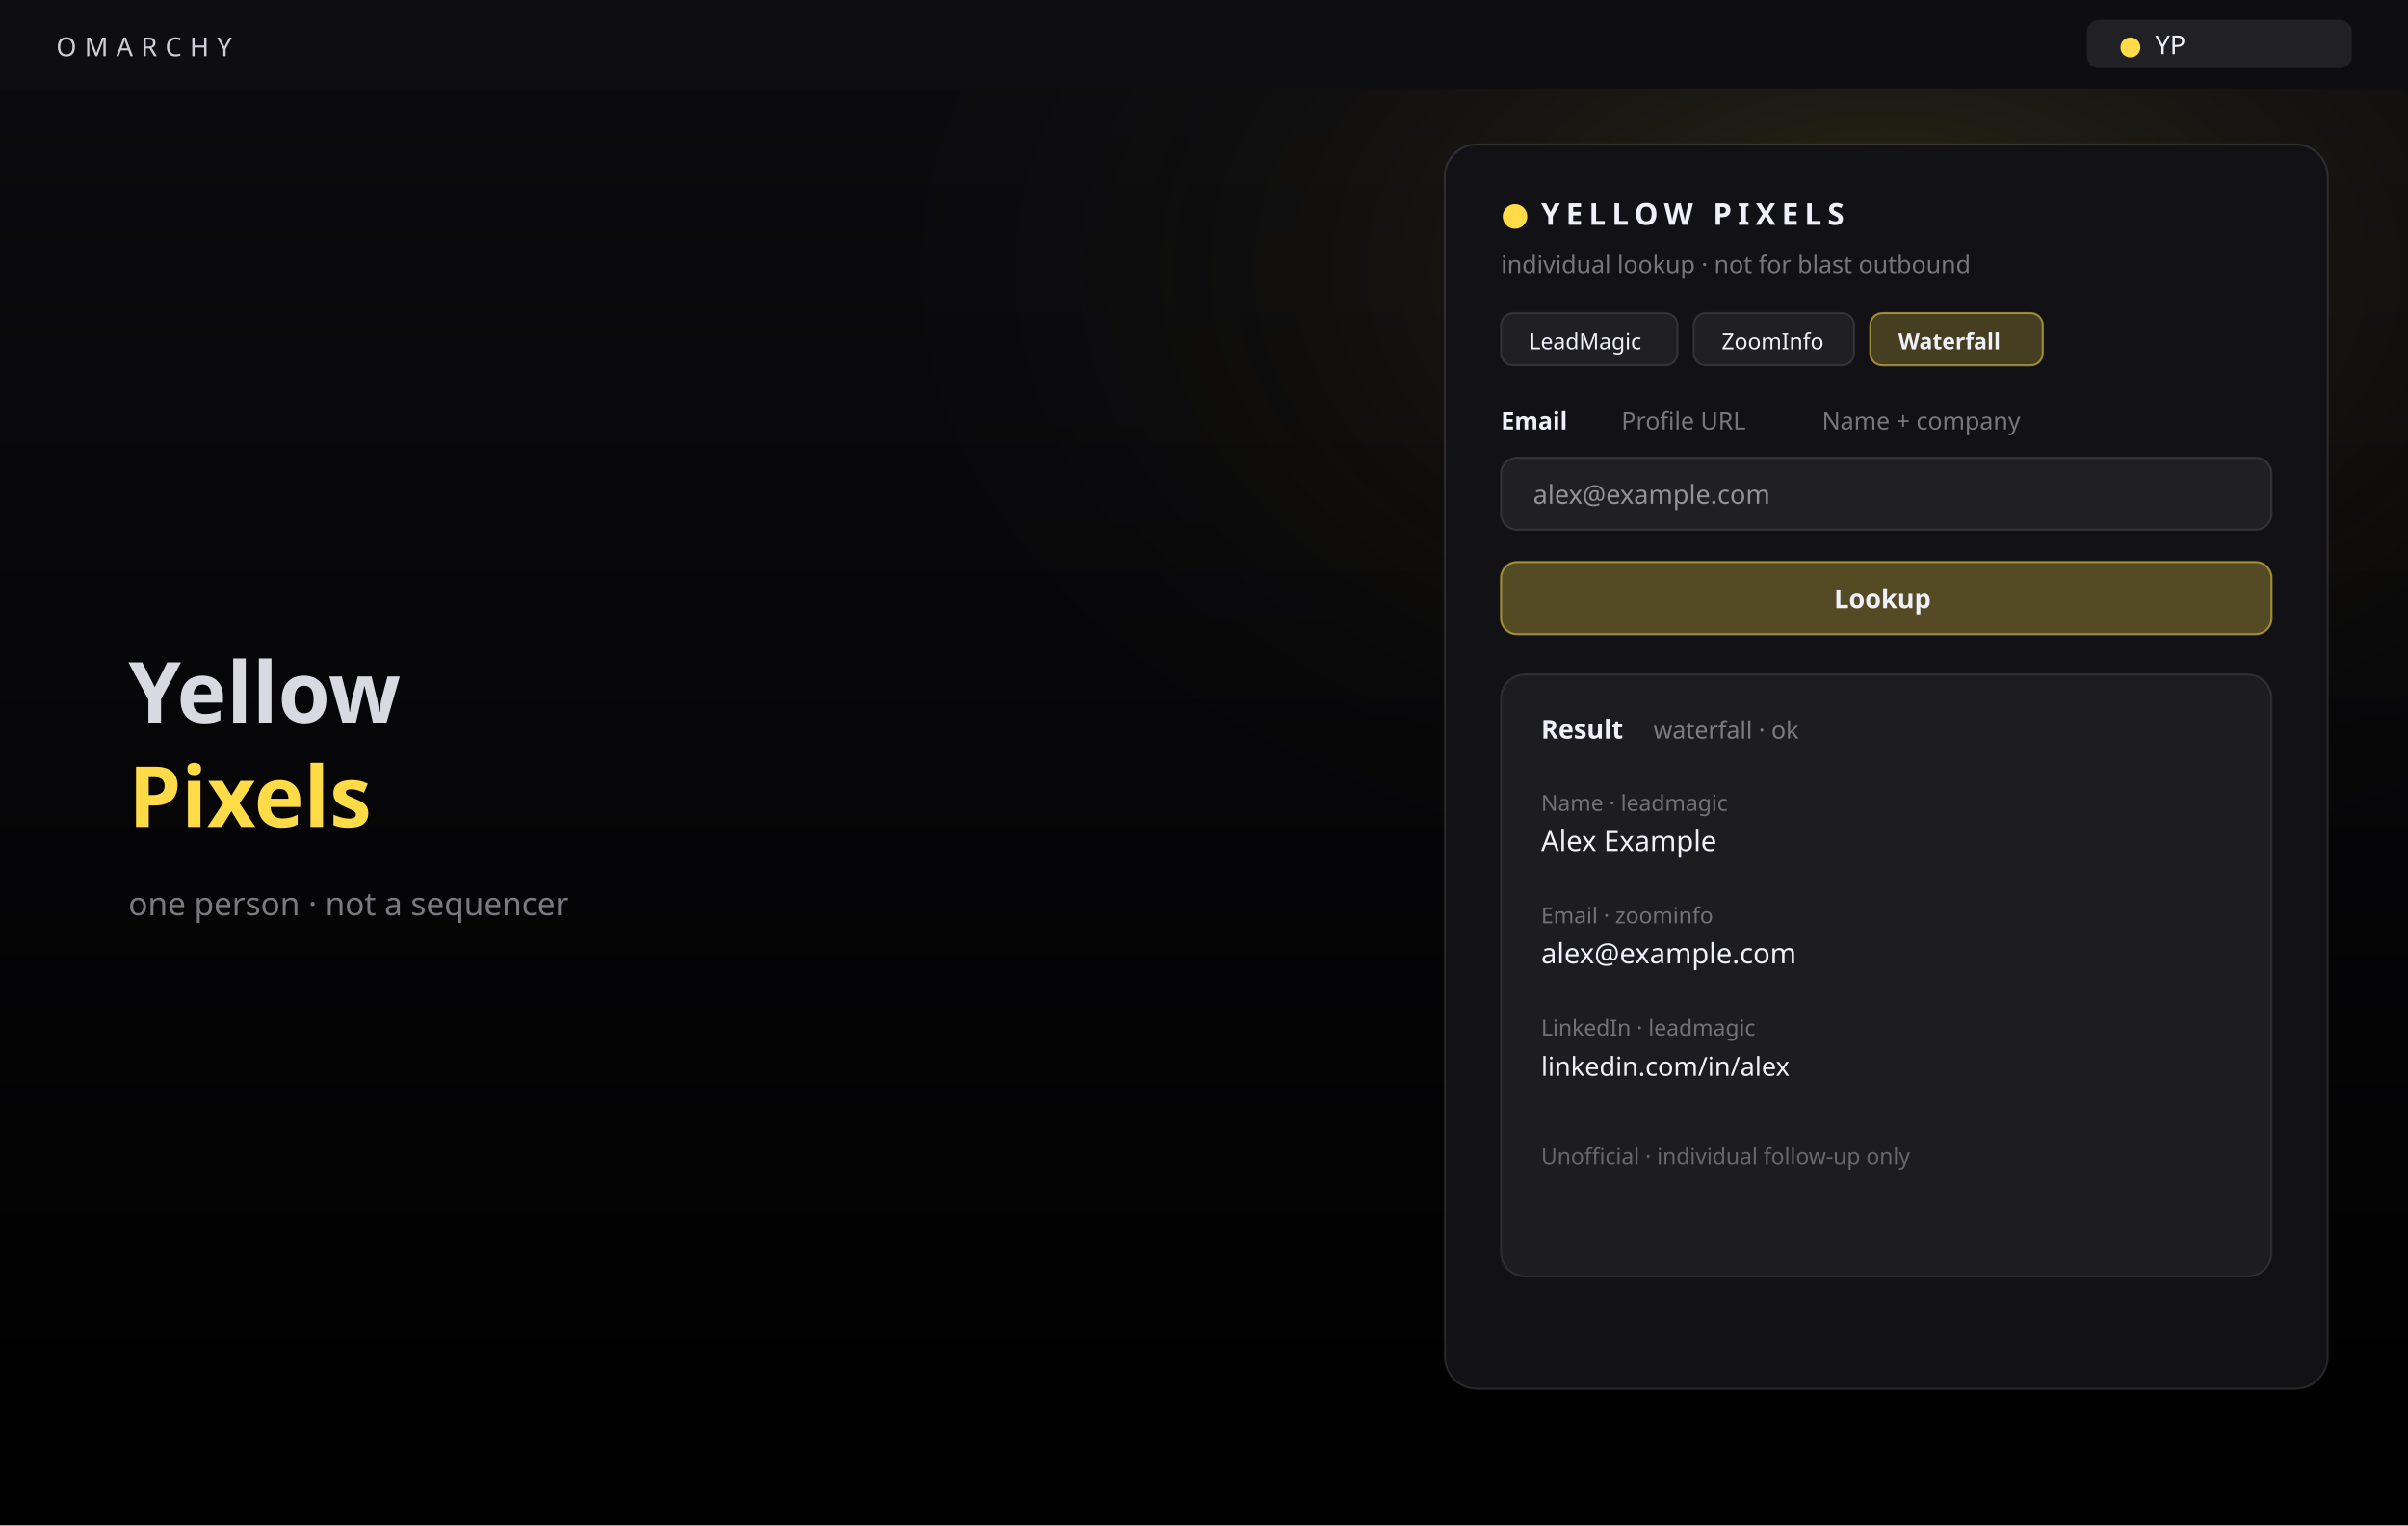
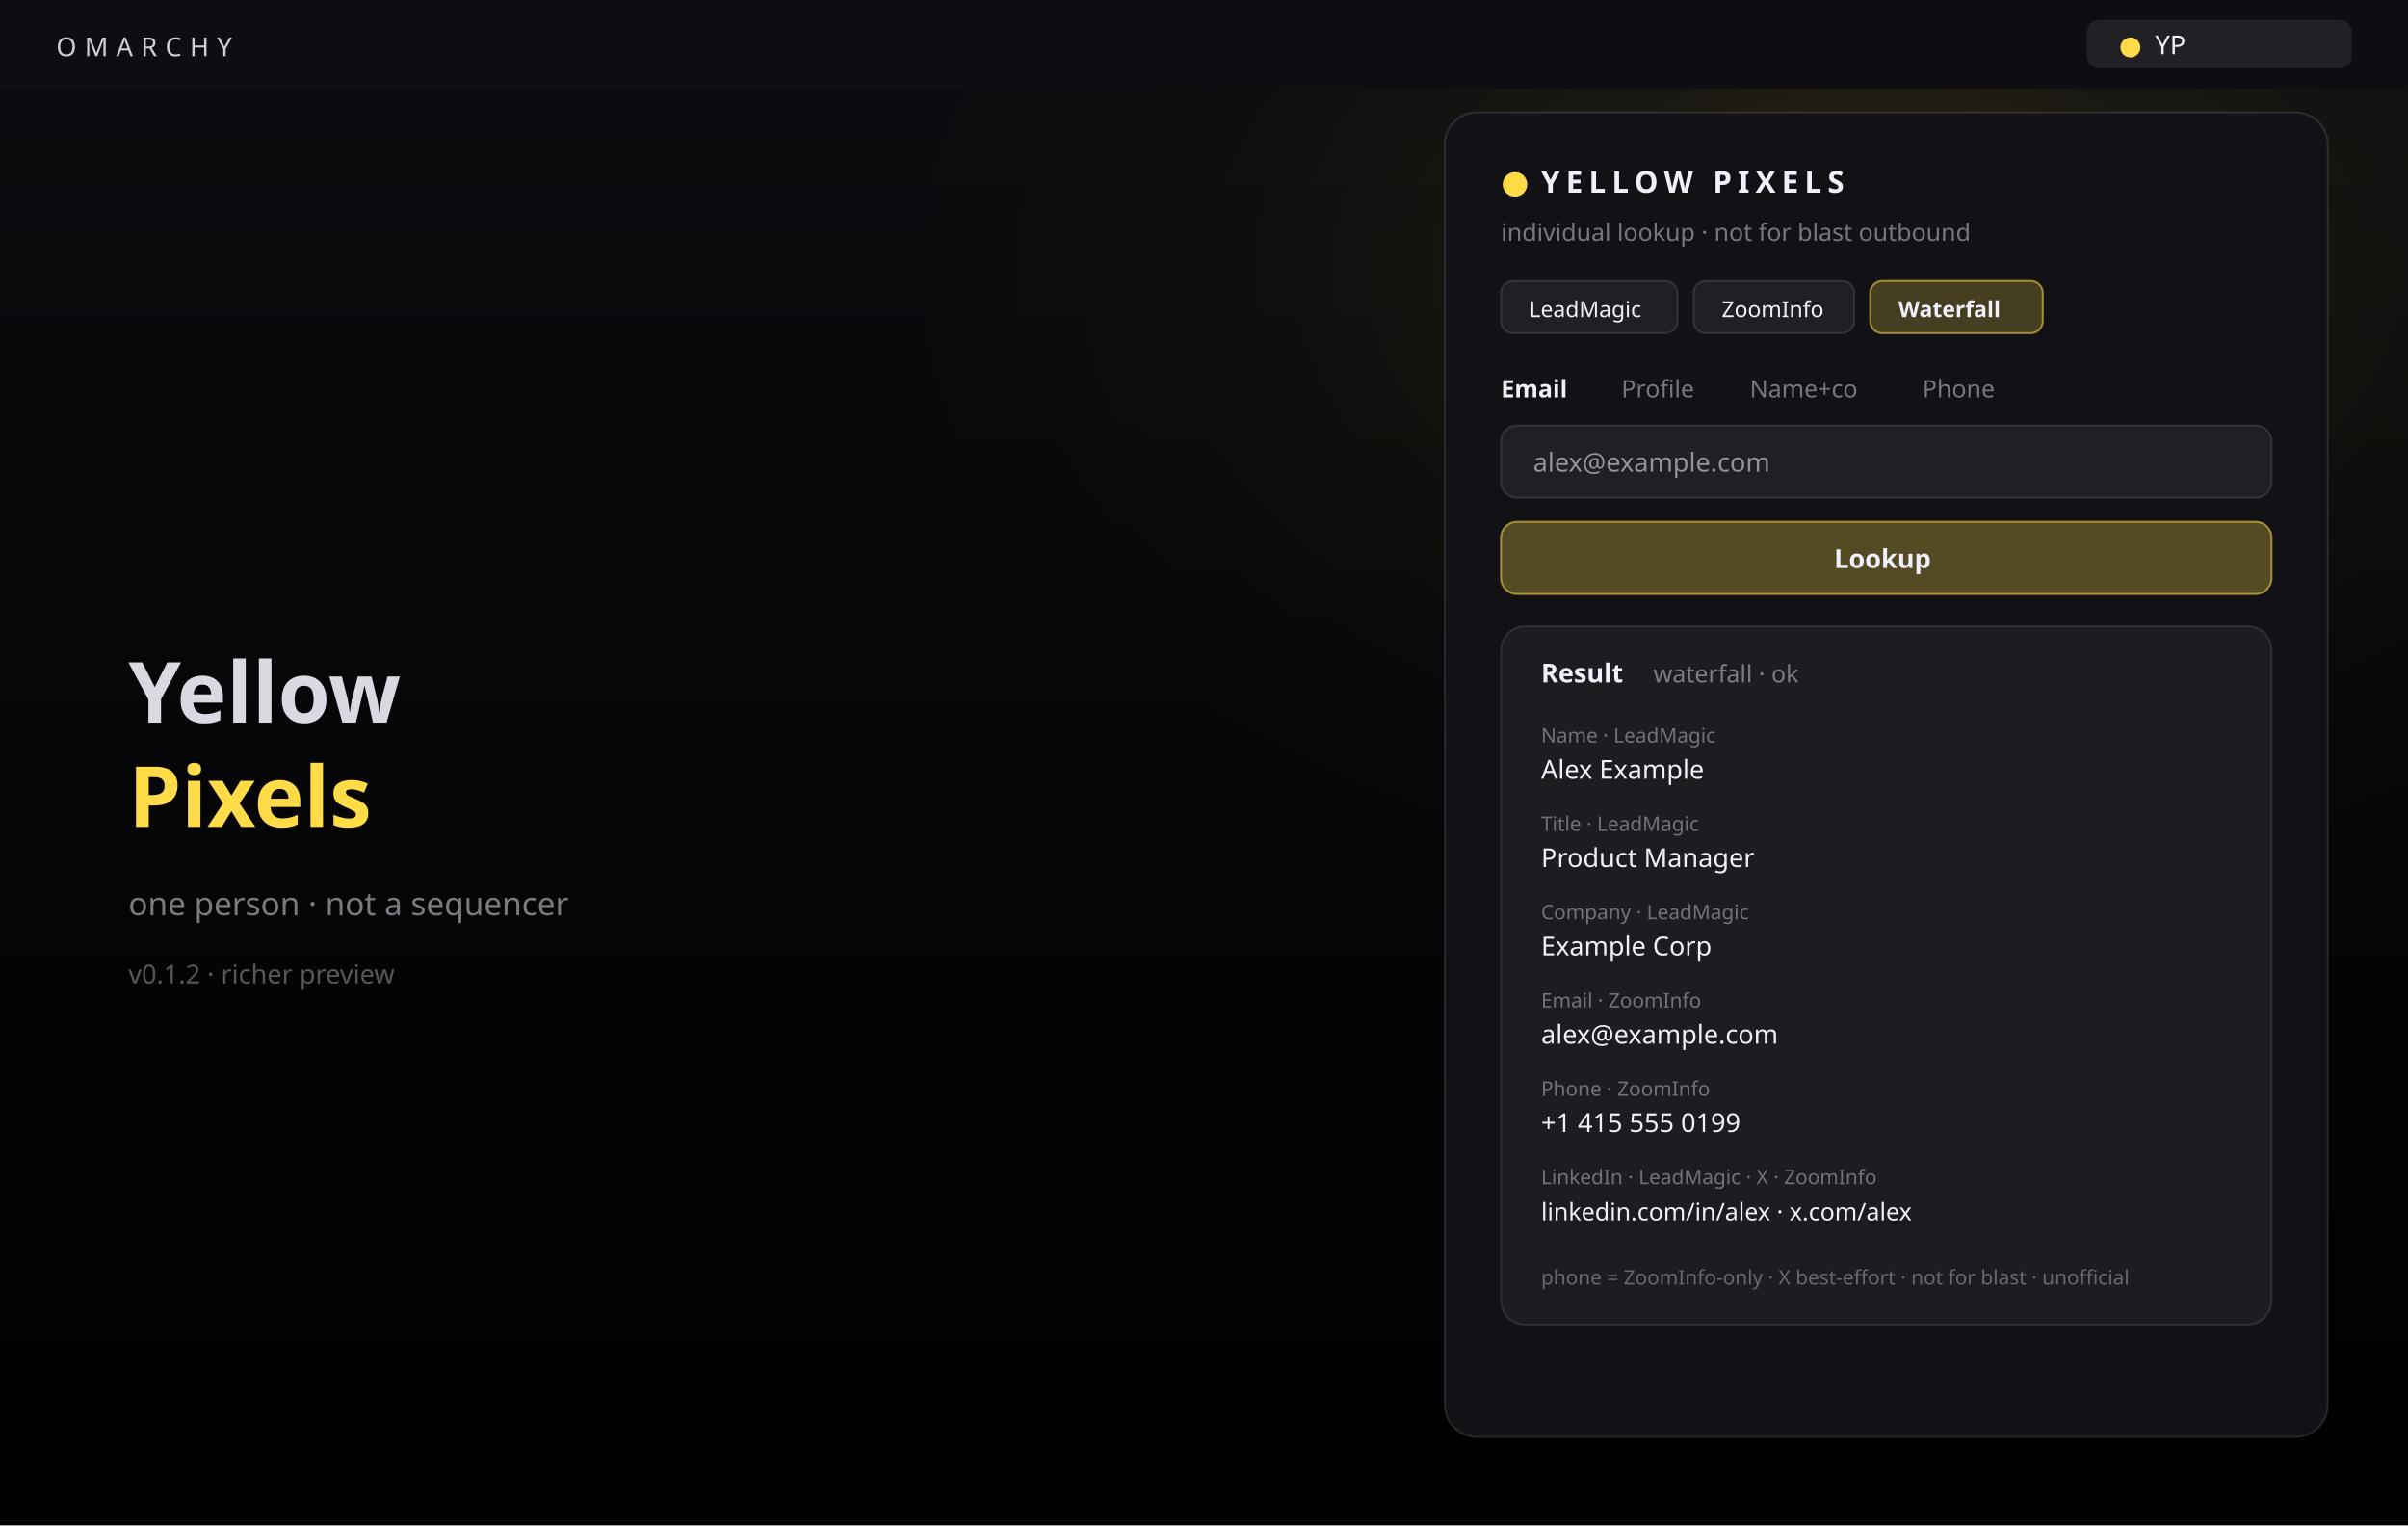
<svg xmlns="http://www.w3.org/2000/svg" width="1200" height="760" viewBox="0 0 1200 760" role="img" aria-label="Yellow Pixels marketplace preview">
  <defs>
    <linearGradient id="desk" x1="0" y1="0" x2="0" y2="1">
      <stop offset="0%" stop-color="#0c0c10" />
      <stop offset="100%" stop-color="#000000" />
    </linearGradient>
    <radialGradient id="glow" cx="78%" cy="18%" r="45%">
      <stop offset="0%" stop-color="#ffdb47" stop-opacity="0.14" />
      <stop offset="100%" stop-color="#000" stop-opacity="0" />
    </radialGradient>
  </defs>
  <rect width="1200" height="760" fill="url(#desk)" />
  <rect width="1200" height="760" fill="url(#glow)" />
  <rect x="0" y="0" width="1200" height="44" fill="#0e0e12" opacity="0.95" />
  <text x="28" y="28" fill="#f0f0fa" font-family="ui-sans-serif, system-ui, sans-serif" font-size="13" letter-spacing="4" opacity="0.85">OMARCHY</text>
  <rect x="1040" y="10" width="132" height="24" rx="6" fill="rgba(240,240,250,0.08)" />
  <text x="1056" y="27" fill="#ffdb47" font-family="ui-sans-serif, system-ui, sans-serif" font-size="13">●</text>
  <text x="1074" y="27" fill="#f0f0fa" font-family="ui-sans-serif, system-ui, sans-serif" font-size="13">YP</text>
-   <rect x="720" y="72" width="440" height="620" rx="16" fill="#121216" stroke="rgba(240,240,250,0.12)" />
-   <text x="748" y="112" fill="#ffdb47" font-family="ui-sans-serif, system-ui, sans-serif" font-size="16">●</text>
-   <text x="768" y="112" fill="#f0f0fa" font-family="ui-sans-serif, system-ui, sans-serif" font-size="15" font-weight="700" letter-spacing="3">YELLOW PIXELS</text>
-   <text x="748" y="136" fill="#f0f0fa" font-family="ui-sans-serif, system-ui, sans-serif" font-size="12" opacity="0.45">individual lookup · not for blast outbound</text>
-   <rect x="748" y="156" width="88" height="26" rx="6" fill="rgba(240,240,250,0.06)" stroke="rgba(240,240,250,0.12)" />
-   <text x="762" y="174" fill="#f0f0fa" font-size="11" font-family="ui-sans-serif, system-ui, sans-serif">LeadMagic</text>
-   <rect x="844" y="156" width="80" height="26" rx="6" fill="rgba(240,240,250,0.06)" stroke="rgba(240,240,250,0.12)" />
-   <text x="858" y="174" fill="#f0f0fa" font-size="11" font-family="ui-sans-serif, system-ui, sans-serif">ZoomInfo</text>
-   <rect x="932" y="156" width="86" height="26" rx="6" fill="rgba(255,219,71,0.22)" stroke="rgba(255,219,71,0.55)" />
-   <text x="946" y="174" fill="#f0f0fa" font-size="11" font-family="ui-sans-serif, system-ui, sans-serif" font-weight="700">Waterfall</text>
-   <text x="748" y="214" fill="#f0f0fa" font-size="12" font-family="ui-sans-serif, system-ui, sans-serif" font-weight="700">Email</text>
-   <text x="808" y="214" fill="#f0f0fa" font-size="12" font-family="ui-sans-serif, system-ui, sans-serif" opacity="0.45">Profile URL</text>
-   <text x="908" y="214" fill="#f0f0fa" font-size="12" font-family="ui-sans-serif, system-ui, sans-serif" opacity="0.45">Name + company</text>
-   <rect x="748" y="228" width="384" height="36" rx="8" fill="rgba(240,240,250,0.06)" stroke="rgba(240,240,250,0.12)" />
-   <text x="764" y="251" fill="#f0f0fa" font-size="13" font-family="ui-sans-serif, system-ui, sans-serif" opacity="0.55">alex@example.com</text>
-   <rect x="748" y="280" width="384" height="36" rx="8" fill="rgba(255,219,71,0.28)" stroke="rgba(255,219,71,0.55)" />
-   <text x="914" y="303" fill="#f0f0fa" font-size="13" font-family="ui-sans-serif, system-ui, sans-serif" font-weight="700">Lookup</text>
-   <rect x="748" y="336" width="384" height="300" rx="12" fill="rgba(240,240,250,0.05)" stroke="rgba(240,240,250,0.1)" />
-   <text x="768" y="368" fill="#f0f0fa" font-size="13" font-family="ui-sans-serif, system-ui, sans-serif" font-weight="700">Result</text>
-   <text x="824" y="368" fill="#f0f0fa" font-size="12" font-family="ui-sans-serif, system-ui, sans-serif" opacity="0.45">waterfall · ok</text>
-   <text x="768" y="404" fill="#f0f0fa" font-size="11" font-family="ui-sans-serif, system-ui, sans-serif" opacity="0.4">Name · leadmagic</text>
-   <text x="768" y="424" fill="#f0f0fa" font-size="14" font-family="ui-sans-serif, system-ui, sans-serif">Alex Example</text>
-   <text x="768" y="460" fill="#f0f0fa" font-size="11" font-family="ui-sans-serif, system-ui, sans-serif" opacity="0.4">Email · zoominfo</text>
-   <text x="768" y="480" fill="#f0f0fa" font-size="14" font-family="ui-sans-serif, system-ui, sans-serif">alex@example.com</text>
-   <text x="768" y="516" fill="#f0f0fa" font-size="11" font-family="ui-sans-serif, system-ui, sans-serif" opacity="0.4">LinkedIn · leadmagic</text>
-   <text x="768" y="536" fill="#f0f0fa" font-size="13" font-family="ui-sans-serif, system-ui, sans-serif">linkedin.com/in/alex</text>
-   <text x="768" y="580" fill="#f0f0fa" font-size="11" font-family="ui-sans-serif, system-ui, sans-serif" opacity="0.35">Unofficial · individual follow-up only</text>
+   <rect x="720" y="56" width="440" height="660" rx="16" fill="#121216" stroke="rgba(240,240,250,0.12)" />
+   <text x="748" y="96" fill="#ffdb47" font-family="ui-sans-serif, system-ui, sans-serif" font-size="16">●</text>
+   <text x="768" y="96" fill="#f0f0fa" font-family="ui-sans-serif, system-ui, sans-serif" font-size="15" font-weight="700" letter-spacing="3">YELLOW PIXELS</text>
+   <text x="748" y="120" fill="#f0f0fa" font-family="ui-sans-serif, system-ui, sans-serif" font-size="12" opacity="0.45">individual lookup · not for blast outbound</text>
+   <rect x="748" y="140" width="88" height="26" rx="6" fill="rgba(240,240,250,0.06)" stroke="rgba(240,240,250,0.12)" />
+   <text x="762" y="158" fill="#f0f0fa" font-size="11" font-family="ui-sans-serif, system-ui, sans-serif">LeadMagic</text>
+   <rect x="844" y="140" width="80" height="26" rx="6" fill="rgba(240,240,250,0.06)" stroke="rgba(240,240,250,0.12)" />
+   <text x="858" y="158" fill="#f0f0fa" font-size="11" font-family="ui-sans-serif, system-ui, sans-serif">ZoomInfo</text>
+   <rect x="932" y="140" width="86" height="26" rx="6" fill="rgba(255,219,71,0.22)" stroke="rgba(255,219,71,0.55)" />
+   <text x="946" y="158" fill="#f0f0fa" font-size="11" font-family="ui-sans-serif, system-ui, sans-serif" font-weight="700">Waterfall</text>
+   <text x="748" y="198" fill="#f0f0fa" font-size="12" font-family="ui-sans-serif, system-ui, sans-serif" font-weight="700">Email</text>
+   <text x="808" y="198" fill="#f0f0fa" font-size="12" font-family="ui-sans-serif, system-ui, sans-serif" opacity="0.45">Profile</text>
+   <text x="872" y="198" fill="#f0f0fa" font-size="12" font-family="ui-sans-serif, system-ui, sans-serif" opacity="0.45">Name+co</text>
+   <text x="958" y="198" fill="#f0f0fa" font-size="12" font-family="ui-sans-serif, system-ui, sans-serif" opacity="0.45">Phone</text>
+   <rect x="748" y="212" width="384" height="36" rx="8" fill="rgba(240,240,250,0.06)" stroke="rgba(240,240,250,0.12)" />
+   <text x="764" y="235" fill="#f0f0fa" font-size="13" font-family="ui-sans-serif, system-ui, sans-serif" opacity="0.55">alex@example.com</text>
+   <rect x="748" y="260" width="384" height="36" rx="8" fill="rgba(255,219,71,0.28)" stroke="rgba(255,219,71,0.55)" />
+   <text x="914" y="283" fill="#f0f0fa" font-size="13" font-family="ui-sans-serif, system-ui, sans-serif" font-weight="700">Lookup</text>
+   <rect x="748" y="312" width="384" height="348" rx="12" fill="rgba(240,240,250,0.05)" stroke="rgba(240,240,250,0.1)" />
+   <text x="768" y="340" fill="#f0f0fa" font-size="13" font-family="ui-sans-serif, system-ui, sans-serif" font-weight="700">Result</text>
+   <text x="824" y="340" fill="#f0f0fa" font-size="12" font-family="ui-sans-serif, system-ui, sans-serif" opacity="0.45">waterfall · ok</text>
+   <text x="768" y="370" fill="#f0f0fa" font-size="10" font-family="ui-sans-serif, system-ui, sans-serif" opacity="0.4">Name · LeadMagic</text>
+   <text x="768" y="388" fill="#f0f0fa" font-size="13" font-family="ui-sans-serif, system-ui, sans-serif">Alex Example</text>
+   <text x="768" y="414" fill="#f0f0fa" font-size="10" font-family="ui-sans-serif, system-ui, sans-serif" opacity="0.4">Title · LeadMagic</text>
+   <text x="768" y="432" fill="#f0f0fa" font-size="13" font-family="ui-sans-serif, system-ui, sans-serif">Product Manager</text>
+   <text x="768" y="458" fill="#f0f0fa" font-size="10" font-family="ui-sans-serif, system-ui, sans-serif" opacity="0.4">Company · LeadMagic</text>
+   <text x="768" y="476" fill="#f0f0fa" font-size="13" font-family="ui-sans-serif, system-ui, sans-serif">Example Corp</text>
+   <text x="768" y="502" fill="#f0f0fa" font-size="10" font-family="ui-sans-serif, system-ui, sans-serif" opacity="0.4">Email · ZoomInfo</text>
+   <text x="768" y="520" fill="#f0f0fa" font-size="13" font-family="ui-sans-serif, system-ui, sans-serif">alex@example.com</text>
+   <text x="768" y="546" fill="#f0f0fa" font-size="10" font-family="ui-sans-serif, system-ui, sans-serif" opacity="0.4">Phone · ZoomInfo</text>
+   <text x="768" y="564" fill="#f0f0fa" font-size="13" font-family="ui-sans-serif, system-ui, sans-serif">+1 415 555 0199</text>
+   <text x="768" y="590" fill="#f0f0fa" font-size="10" font-family="ui-sans-serif, system-ui, sans-serif" opacity="0.4">LinkedIn · LeadMagic · X · ZoomInfo</text>
+   <text x="768" y="608" fill="#f0f0fa" font-size="12" font-family="ui-sans-serif, system-ui, sans-serif">linkedin.com/in/alex · x.com/alex</text>
+   <text x="768" y="640" fill="#f0f0fa" font-size="10" font-family="ui-sans-serif, system-ui, sans-serif" opacity="0.35">phone = ZoomInfo-only · X best-effort · not for blast · unofficial</text>
  <text x="64" y="360" fill="#f0f0fa" font-size="42" font-family="ui-sans-serif, system-ui, sans-serif" font-weight="700" opacity="0.9">Yellow</text>
  <text x="64" y="412" fill="#ffdb47" font-size="42" font-family="ui-sans-serif, system-ui, sans-serif" font-weight="700">Pixels</text>
  <text x="64" y="456" fill="#f0f0fa" font-size="16" font-family="ui-sans-serif, system-ui, sans-serif" opacity="0.5">one person · not a sequencer</text>
+   <text x="64" y="490" fill="#f0f0fa" font-size="13" font-family="ui-sans-serif, system-ui, sans-serif" opacity="0.35">v0.1.2 · richer preview</text>
</svg>
